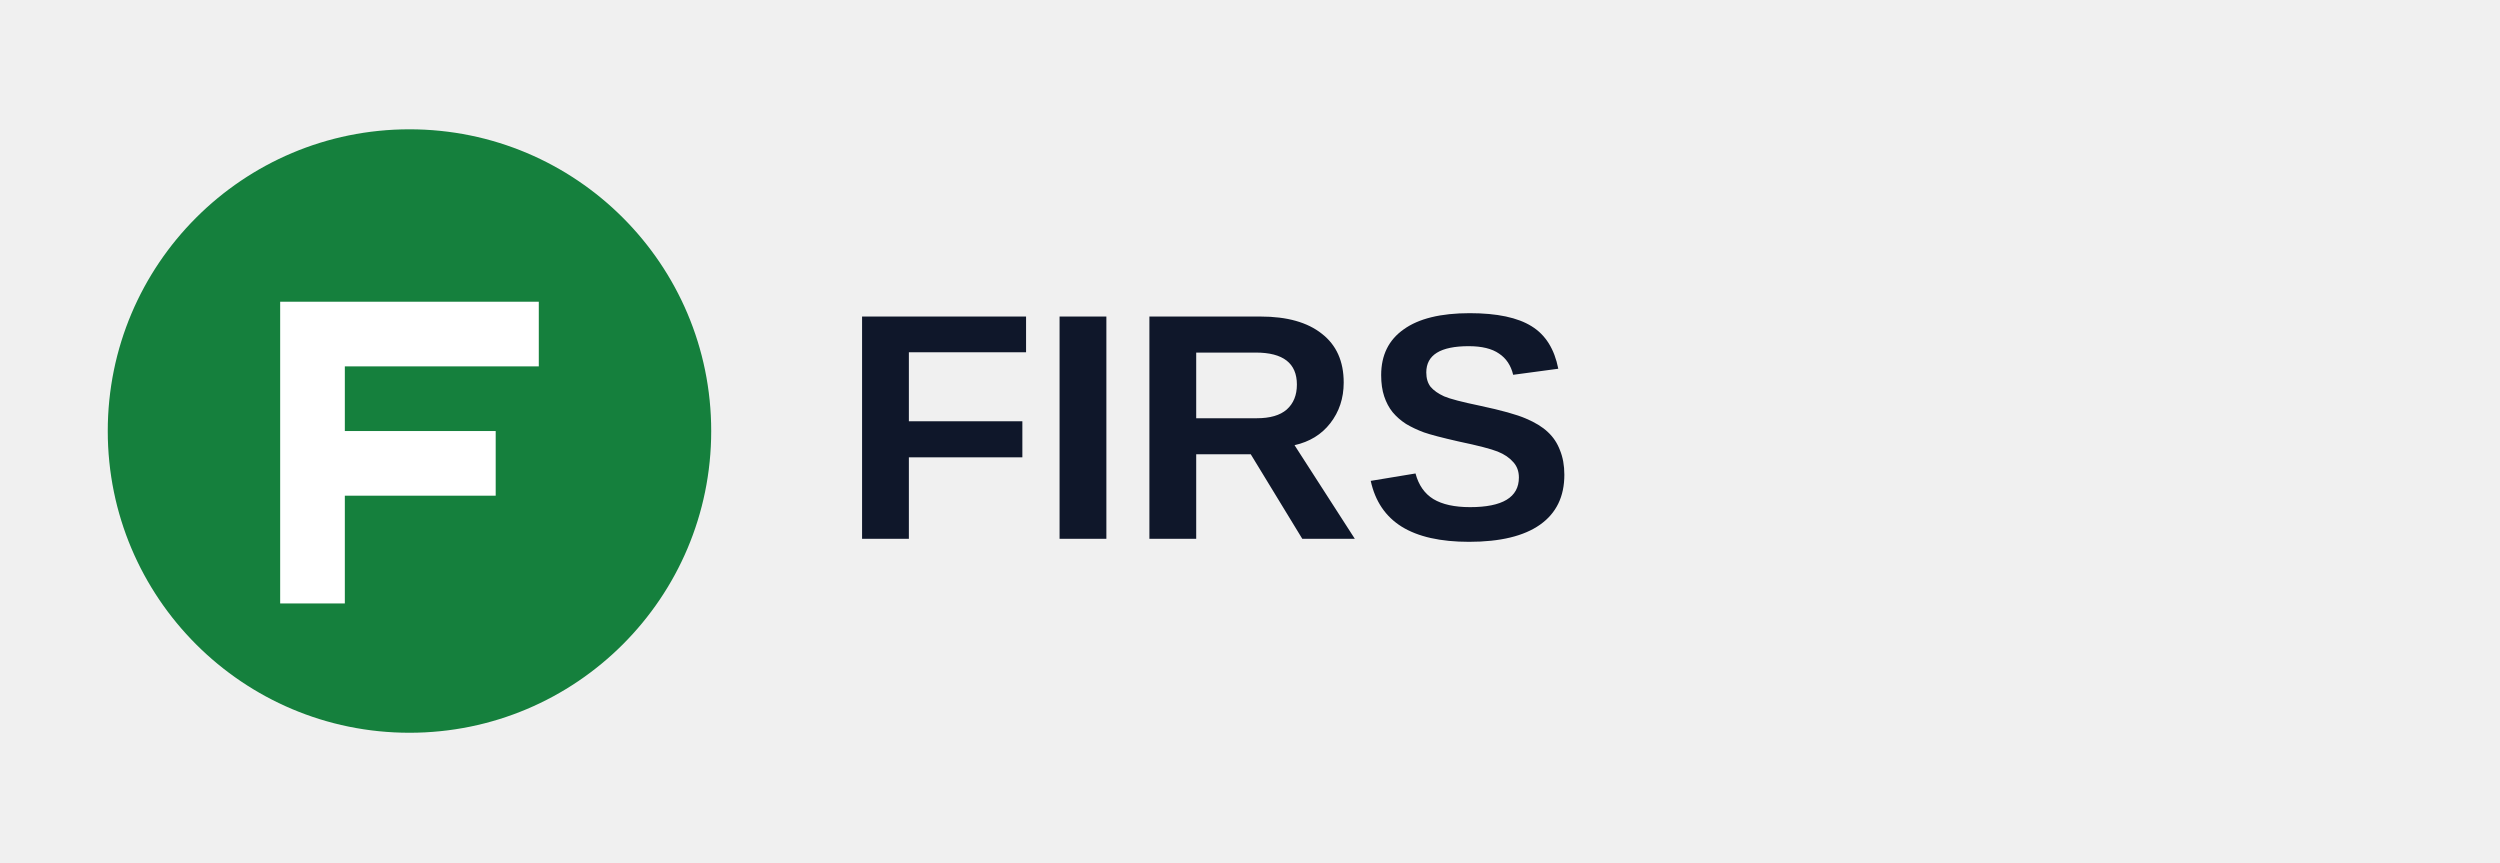
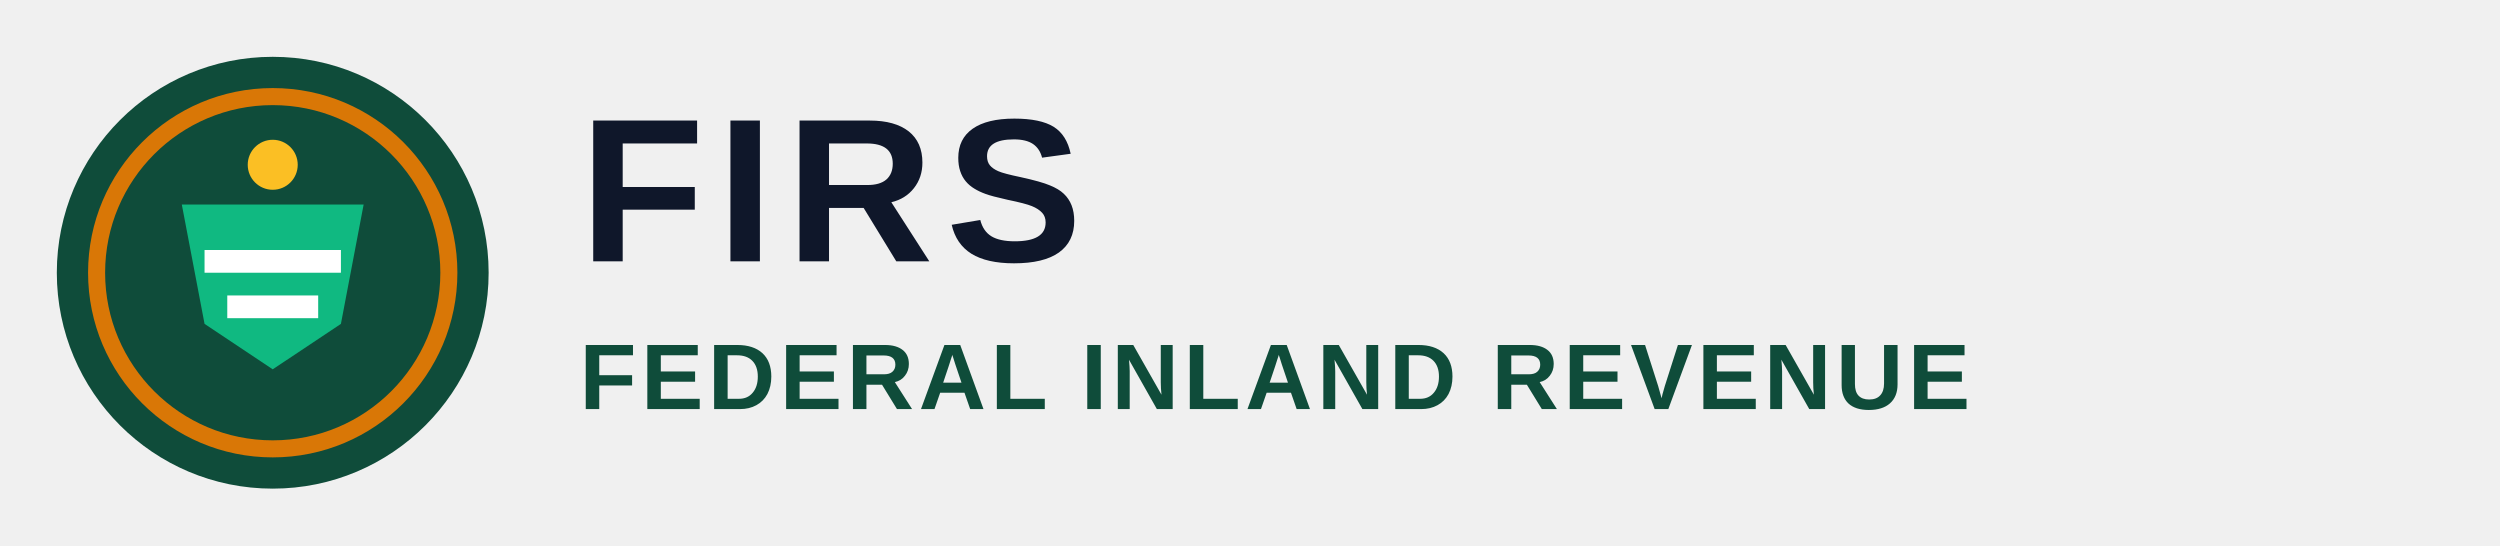
- <svg xmlns="http://www.w3.org/2000/svg" viewBox="0 0 116 40" width="116" height="40">
-   <circle cx="19" cy="20" r="14" fill="#15803d" />
-   <path d="M13 14h12v3H16v3h7v3h-7v5h-3V14z" fill="#ffffff" />
-   <text x="39" y="25" font-family="Arial,Helvetica,sans-serif" font-weight="800" font-size="15" fill="#0f172a">FIRS</text>
+ <svg xmlns="http://www.w3.org/2000/svg" viewBox="0 0 220 48" width="220" height="48">
+   <circle cx="24" cy="24" r="19" fill="#0F4C3A" />
+   <circle cx="24" cy="24" r="15.5" fill="none" stroke="#D97706" stroke-width="1.5" />
+   <path d="M16 18h16l-2 10.5-6 4-6-4L16 18z" fill="#10B981" />
+   <path d="M18 22h12v2H18v-2zm2 4h8v2h-8v-2z" fill="#FFFFFF" />
+   <circle cx="24" cy="14.5" r="2.2" fill="#FBBF24" />
+   <text x="51" y="23" font-family="'Space Grotesk', 'Segoe UI', Arial, sans-serif" font-size="18" font-weight="800" letter-spacing="0.06em" fill="#0F172A">FIRS</text>
+   <text x="51" y="36" font-family="'Plus Jakarta Sans', 'Segoe UI', Arial, sans-serif" font-size="8.2" font-weight="700" letter-spacing="0.05em" fill="#0F4C3A">FEDERAL INLAND REVENUE</text>
</svg>
